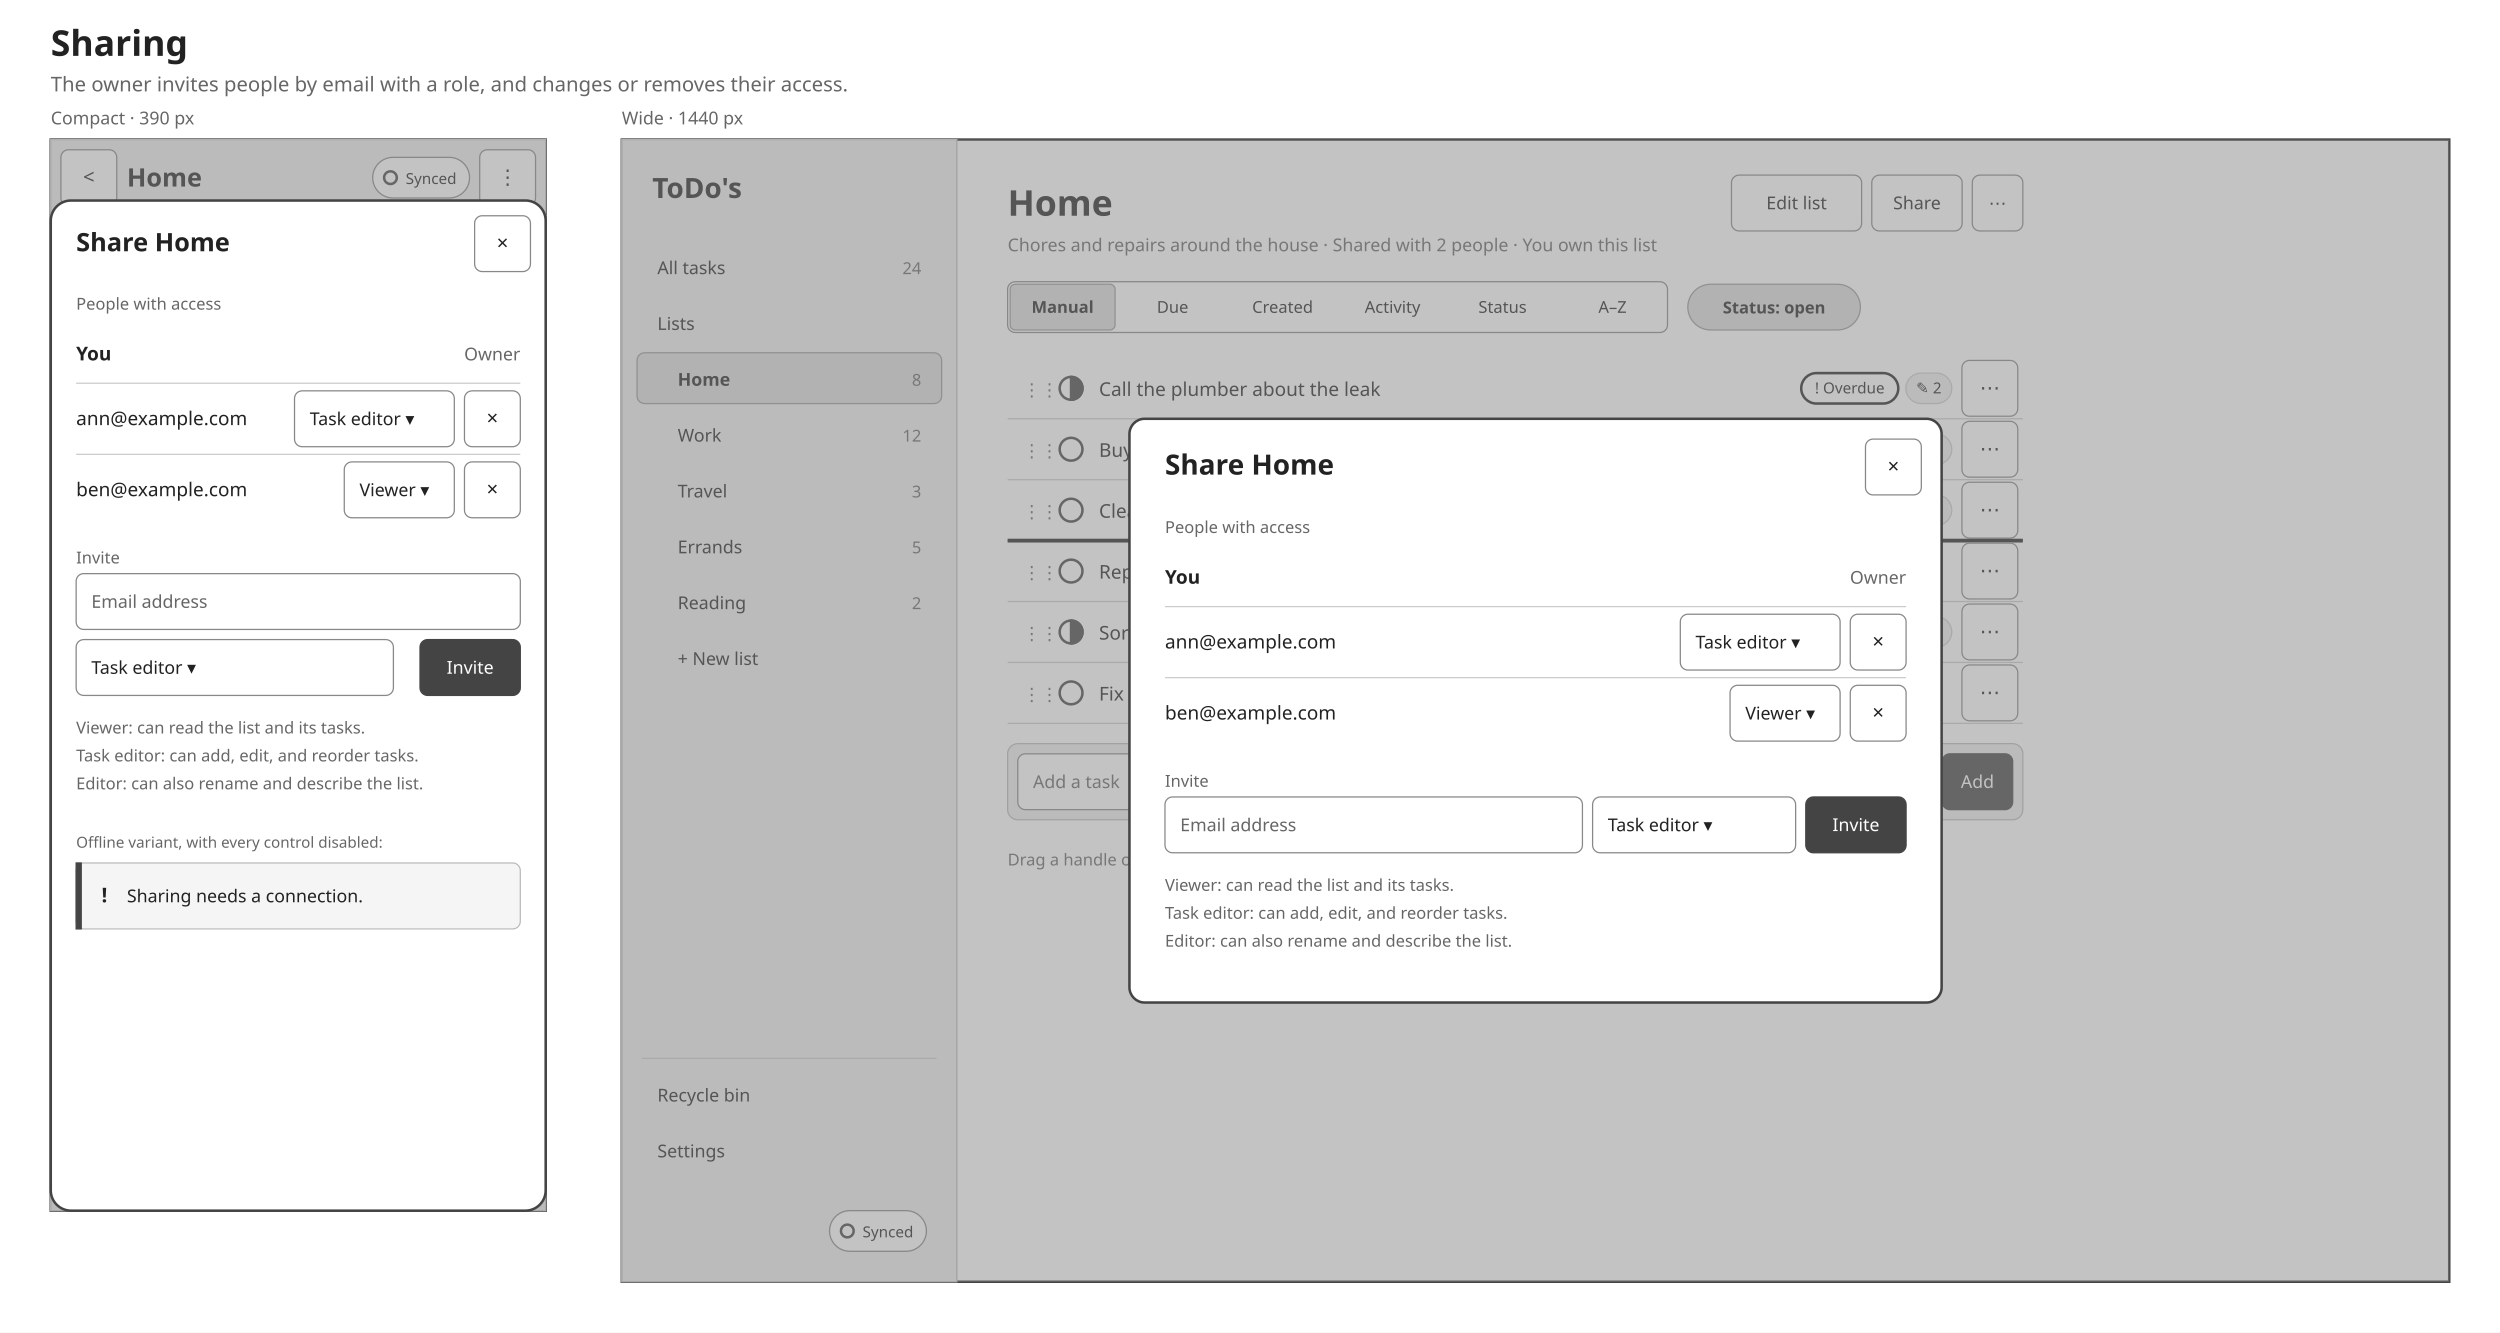
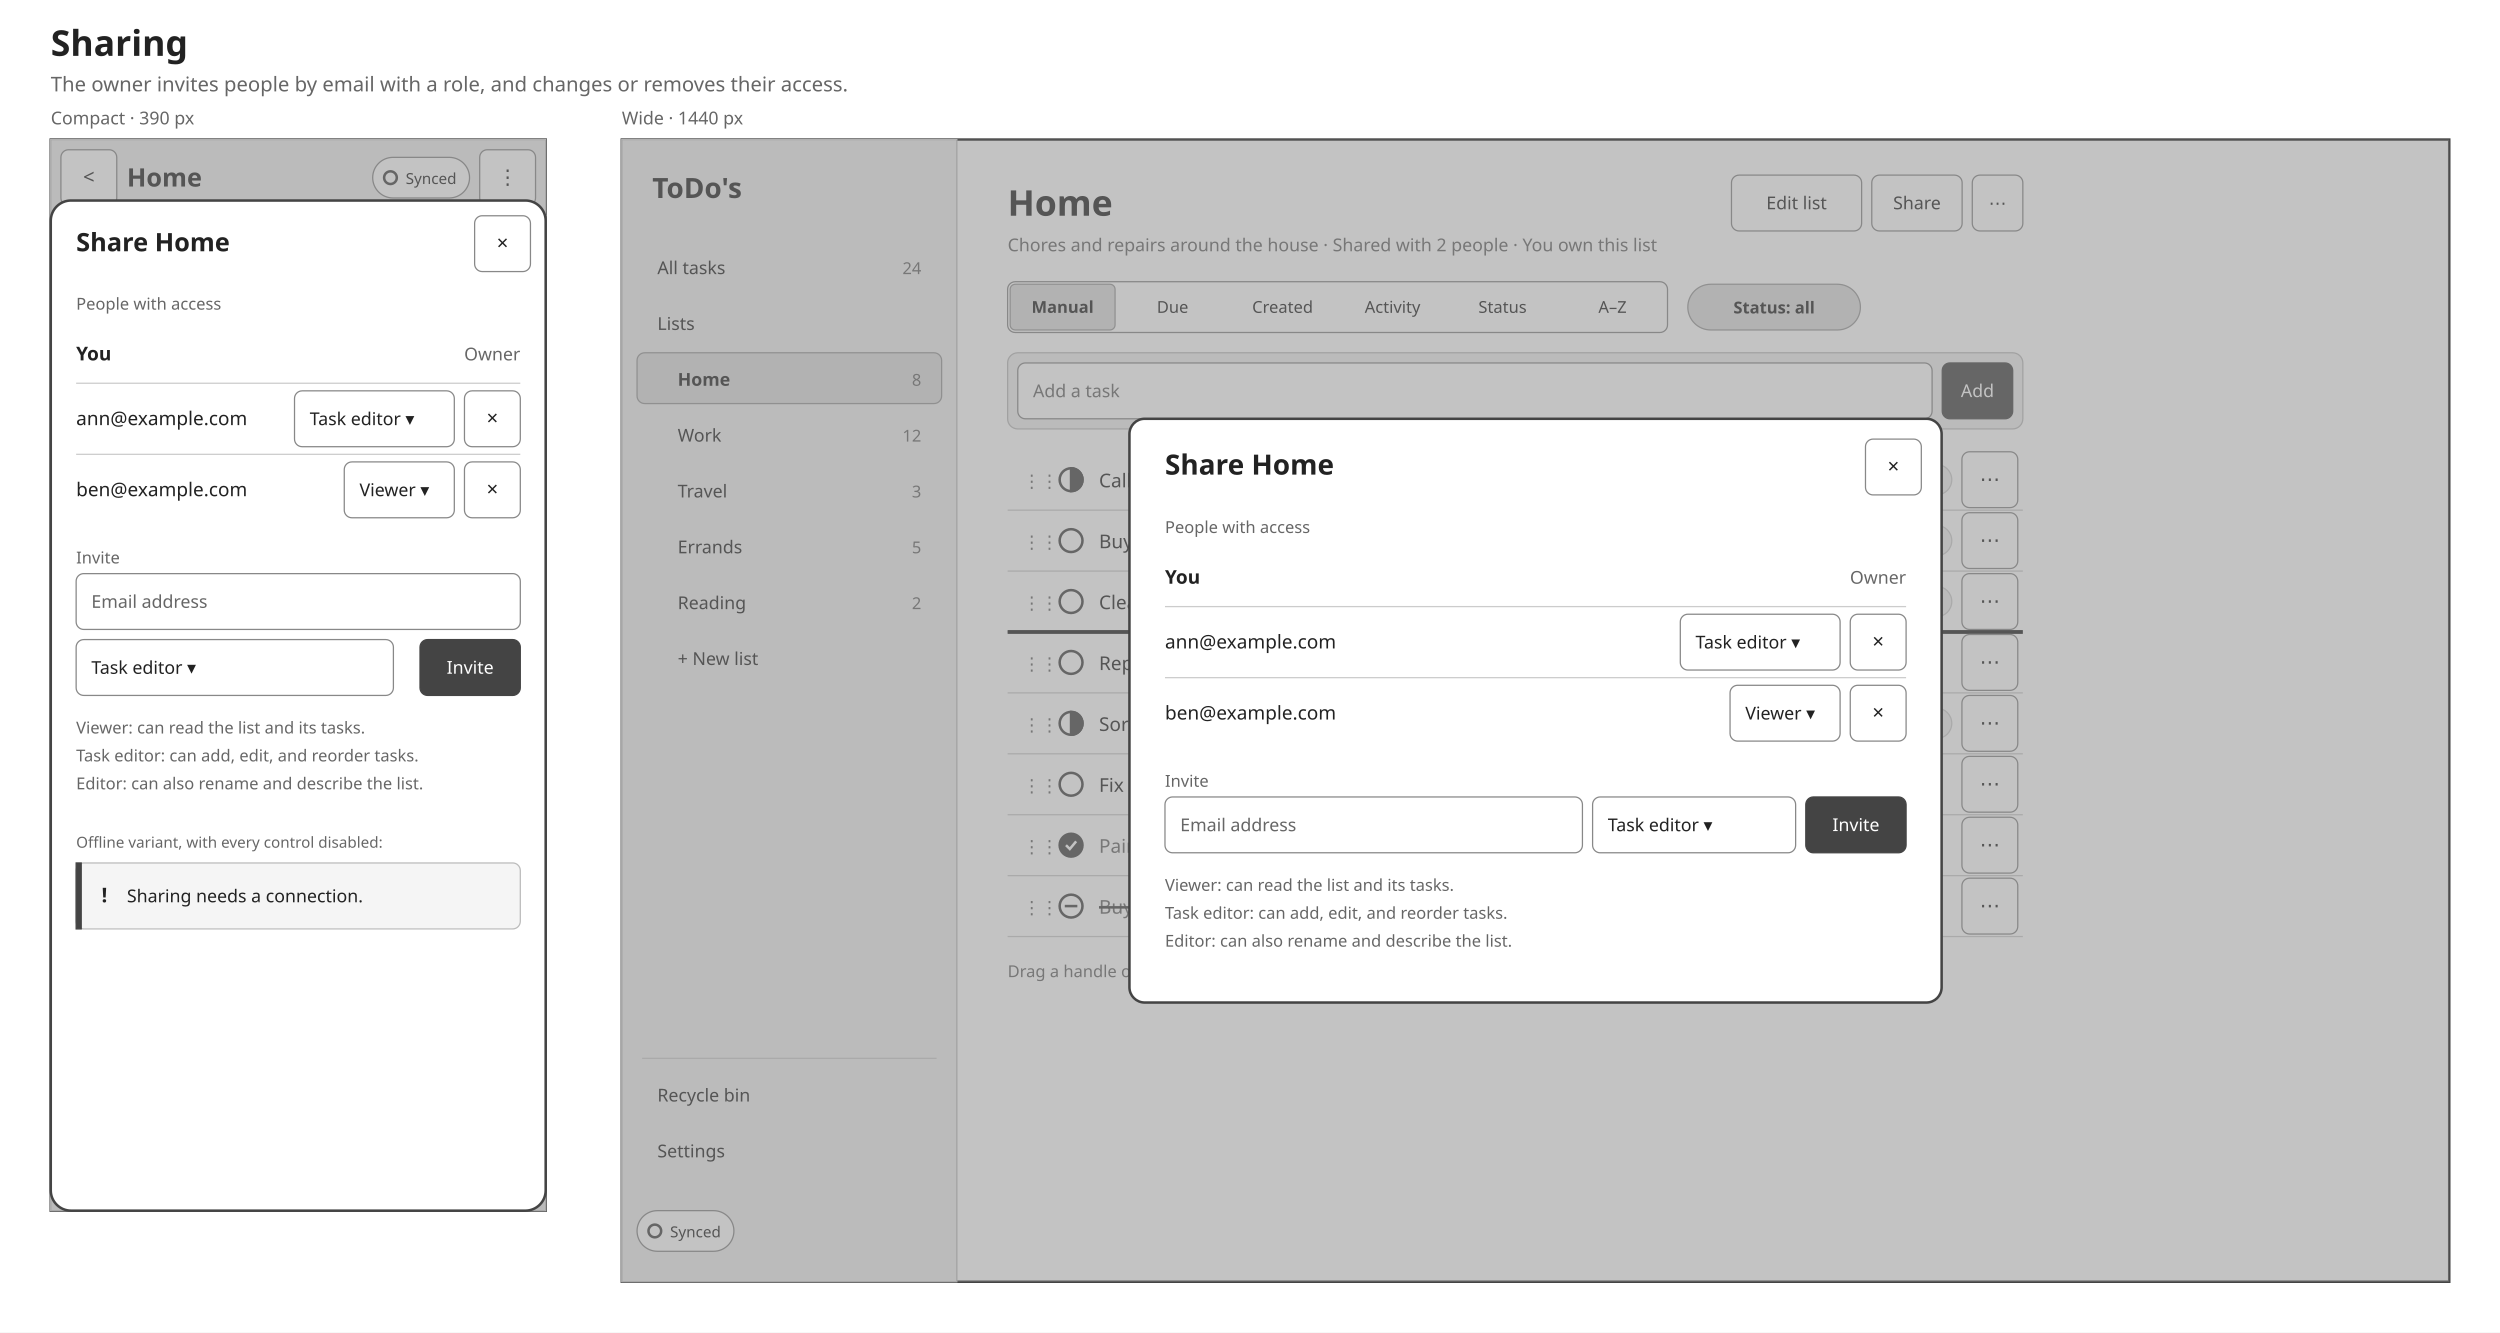
<svg xmlns="http://www.w3.org/2000/svg" width="1970" height="1050" viewBox="0 0 1970 1050">
  <style>
text { font-family: sans-serif; fill: #222222; }
.muted { fill: #666666; }
.on-primary { fill: #ffffff; }
.bold { font-weight: bold; }
rect.frame { fill: #ffffff; stroke: #444444; stroke-width: 2; }
.bar { fill: #eeeeee; stroke: #bbbbbb; }
.box { fill: #f5f5f5; stroke: #bbbbbb; }
.control { fill: #ffffff; stroke: #888888; }
.disabled { fill: #f5f5f5; stroke: #cccccc; }
.primary { fill: #444444; stroke: #444444; }
.selected { fill: #dddddd; stroke: #999999; }
.chip { fill: #eeeeee; stroke: #cccccc; }
.signal { fill: #ffffff; stroke: #222222; stroke-width: 2; }
.scrim { fill: #888888; fill-opacity: 0.5; }
.rule { stroke: #cccccc; }
.drop { stroke: #222222; stroke-width: 3; }
.icon { fill: #ffffff; stroke: #444444; stroke-width: 2; }
.icon-fill { fill: #444444; stroke: #444444; stroke-width: 2; }
.icon-mark { fill: none; stroke: #ffffff; stroke-width: 2; }
.icon-line { stroke: #444444; stroke-width: 2; }
  </style>
  <rect x="0" y="0" width="1970" height="1050" fill="#ffffff" />
  <text x="40" y="44" font-size="28" class="bold">Sharing</text>
  <text x="40" y="72" font-size="16" class="muted">The owner invites people by email with a role, and changes or removes their access.</text>
  <text x="40" y="98" font-size="14" class="muted">Compact · 390 px</text>
  <text x="490" y="98" font-size="14" class="muted">Wide · 1440 px</text>
  <g class="frame" data-width="390" data-height="844" transform="translate(40 110)">
    <rect x="0" y="0" width="390" height="844" rx="0" class="frame" />
    <rect x="0" y="0" width="390" height="60" rx="0" class="bar" />
    <rect x="8" y="8" width="44" height="44" rx="6" class="control" />
    <text x="30" y="35" font-size="16" text-anchor="middle">&lt;</text>
    <rect x="338" y="8" width="44" height="44" rx="6" class="control" />
    <text x="360" y="35" font-size="16" text-anchor="middle">⋮</text>
    <rect x="253.68" y="14" width="76.32" height="32" rx="16" class="control" />
    <circle cx="267.68" cy="30" r="5" class="icon" />
    <text x="279.68" y="35" font-size="12">Synced</text>
    <text x="60" y="37" font-size="20" class="bold">Home</text>
    <rect x="0" y="60" width="390" height="60" rx="0" class="box" />
    <rect x="310.64" y="68" width="63.36" height="44" rx="6" class="control" />
    <text x="342.32" y="94.9" font-size="14" text-anchor="middle">Sort</text>
    <rect x="200.08" y="68" width="102.56" height="44" rx="6" class="control" />
    <text x="251.36" y="94.9" font-size="14" text-anchor="middle">Filters 1</text>
    <rect x="16" y="68" width="176.08" height="44" rx="6" class="control" />
    <text x="28" y="95" font-size="14" class="muted">Search</text>
    <line x1="0" y1="168" x2="390" y2="168" class="rule" />
    <circle cx="22" cy="144" r="9" class="icon" />
    <path d="M22 135.0 A9 9 0 0 1 22 153.0 Z" class="icon-fill" />
    <rect x="309.52" y="132" width="76.48" height="24" rx="12" class="signal" />
    <text x="347.76" y="148" font-size="12" text-anchor="middle">! Overdue</text>
    <text x="44" y="150" font-size="15">Call the plumber about the le…</text>
    <line x1="0" y1="216" x2="390" y2="216" class="rule" />
    <circle cx="22" cy="192" r="9" class="icon" />
    <rect x="296.08" y="180" width="89.92" height="24" rx="12" class="chip" />
    <text x="341.04" y="196" font-size="12" text-anchor="middle">Today 18:00</text>
    <text x="44" y="198" font-size="15">Buy paint for the hallway</text>
    <line x1="0" y1="264" x2="390" y2="264" class="rule" />
    <circle cx="22" cy="240" r="9" class="icon" />
    <rect x="349.84" y="228" width="36.16" height="24" rx="12" class="chip" />
    <text x="367.92" y="244" font-size="12" text-anchor="middle">Sat</text>
    <text x="44" y="246" font-size="15">Clean the gutters</text>
    <line x1="0" y1="312" x2="390" y2="312" class="rule" />
    <circle cx="22" cy="288" r="9" class="icon" />
    <text x="44" y="294" font-size="15">Replace the smoke detector batteries</text>
    <line x1="0" y1="360" x2="390" y2="360" class="rule" />
    <circle cx="22" cy="336" r="9" class="icon" />
    <path d="M22 327.0 A9 9 0 0 1 22 345.0 Z" class="icon-fill" />
    <text x="44" y="342" font-size="15">Sort the winter clothes</text>
    <line x1="0" y1="408" x2="390" y2="408" class="rule" />
    <circle cx="22" cy="384" r="9" class="icon" />
    <text x="44" y="390" font-size="15">Fix the squeaky door</text>
+     <line x1="0" y1="456" x2="390" y2="456" class="rule" />
+     <circle cx="22" cy="432" r="9" class="icon-fill" />
+     <path d="M18 432.0 l3 3 l5 -6" class="icon-mark" />
+     <text x="44" y="438" font-size="15" class="muted">Paint the garden fence</text>
+     <line x1="0" y1="504" x2="390" y2="504" class="rule" />
+     <circle cx="22" cy="480" r="9" class="icon" />
+     <line x1="17.05" y1="480" x2="26.95" y2="480" class="icon-line" />
+     <text x="44" y="486" font-size="15" class="muted">Buy a new lawn mower</text>
+     <line x1="44" y1="481" x2="195.2" y2="481" class="icon-line" />
    <rect x="0" y="720" width="390" height="60" rx="0" class="bar" />
    <rect x="326.48" y="728" width="55.52" height="44" rx="6" class="primary" />
    <text x="354.24" y="754.9" font-size="14" class="on-primary" text-anchor="middle">Add</text>
    <rect x="8" y="728" width="310.48" height="44" rx="6" class="control" />
    <text x="20" y="755" font-size="14" class="muted">Add a task</text>
    <rect x="0" y="780" width="390" height="64" rx="0" class="bar" />
    <rect x="39.75" y="794" width="18" height="18" rx="3" class="icon" />
    <text x="48.75" y="828" font-size="12" text-anchor="middle">Tasks</text>
    <rect x="106.25" y="788" width="80" height="48" rx="24" class="selected" />
    <rect x="137.25" y="794" width="18" height="18" rx="3" class="icon" />
    <text x="146.25" y="828" font-size="12" class="bold" text-anchor="middle">Lists</text>
    <rect x="234.75" y="794" width="18" height="18" rx="3" class="icon" />
    <text x="243.75" y="828" font-size="12" text-anchor="middle">Bin</text>
    <rect x="332.25" y="794" width="18" height="18" rx="3" class="icon" />
    <text x="341.25" y="828" font-size="12" text-anchor="middle">Settings</text>
    <rect x="0" y="0" width="390" height="844" rx="0" class="scrim" />
    <rect x="0" y="48" width="390" height="796" rx="16" class="frame" />
    <text x="20" y="88" font-size="20" class="bold">Share Home</text>
    <rect x="334" y="60" width="44" height="44" rx="6" class="control" />
    <text x="356" y="87" font-size="16" text-anchor="middle">×</text>
    <text x="20" y="134" font-size="13" class="muted">People with access</text>
    <text x="20" y="174" font-size="15" class="bold">You</text>
    <text x="370" y="174" font-size="14" class="muted" text-anchor="end">Owner</text>
    <line x1="20" y1="192" x2="370" y2="192" class="rule" />
    <rect x="326" y="198" width="44" height="44" rx="6" class="control" />
    <text x="348" y="225" font-size="16" text-anchor="middle">×</text>
    <rect x="192.08" y="198" width="125.92" height="44" rx="6" class="control" />
    <text x="204.08" y="225" font-size="14">Task editor ▾</text>
    <text x="20" y="225" font-size="15">ann@example.com</text>
    <line x1="20" y1="248" x2="370" y2="248" class="rule" />
    <rect x="326" y="254" width="44" height="44" rx="6" class="control" />
    <text x="348" y="281" font-size="16" text-anchor="middle">×</text>
    <rect x="231.28" y="254" width="86.72" height="44" rx="6" class="control" />
    <text x="243.28" y="281" font-size="14">Viewer ▾</text>
    <text x="20" y="281" font-size="15">ben@example.com</text>
    <text x="20" y="334" font-size="13" class="muted">Invite</text>
    <rect x="20" y="342" width="350" height="44" rx="6" class="control" />
    <text x="32" y="369" font-size="14" class="muted">Email address</text>
    <rect x="20" y="394" width="250" height="44" rx="6" class="control" />
    <text x="32" y="421" font-size="14">Task editor ▾</text>
    <rect x="290.96" y="394" width="79.04" height="44" rx="6" class="primary" />
    <text x="330.48" y="420.9" font-size="14" class="on-primary" text-anchor="middle">Invite</text>
    <text x="20" y="468" font-size="13" class="muted">Viewer: can read the list and its tasks.</text>
    <text x="20" y="490" font-size="13" class="muted">Task editor: can add, edit, and reorder tasks.</text>
    <text x="20" y="512" font-size="13" class="muted">Editor: can also rename and describe the list.</text>
    <text x="20" y="558" font-size="12" class="muted">Offline variant, with every control disabled:</text>
    <rect x="20" y="570" width="350" height="52" rx="6" class="box" />
    <rect x="20" y="570" width="4" height="52" rx="0" class="primary" />
    <text x="40" y="601" font-size="16" class="bold">!</text>
    <text x="60" y="601" font-size="14">Sharing needs a connection.</text>
  </g>
  <g class="frame" data-width="1440" data-height="900" transform="translate(490 110)">
    <rect x="0" y="0" width="1440" height="900" rx="0" class="frame" />
    <rect x="0" y="0" width="264" height="900" rx="0" class="bar" />
    <text x="24" y="46" font-size="22" class="bold">ToDo's</text>
    <text x="28" y="106" font-size="14">All tasks</text>
    <text x="236" y="106" font-size="13" class="muted" text-anchor="end">24</text>
    <text x="28" y="150" font-size="14">Lists</text>
    <rect x="12" y="168" width="240" height="40" rx="6" class="selected" />
    <text x="44" y="194" font-size="14" class="bold">Home</text>
    <text x="236" y="194" font-size="13" class="muted" text-anchor="end">8</text>
    <text x="44" y="238" font-size="14">Work</text>
    <text x="236" y="238" font-size="13" class="muted" text-anchor="end">12</text>
    <text x="44" y="282" font-size="14">Travel</text>
    <text x="236" y="282" font-size="13" class="muted" text-anchor="end">3</text>
    <text x="44" y="326" font-size="14">Errands</text>
    <text x="236" y="326" font-size="13" class="muted" text-anchor="end">5</text>
    <text x="44" y="370" font-size="14">Reading</text>
    <text x="236" y="370" font-size="13" class="muted" text-anchor="end">2</text>
    <text x="44" y="414" font-size="14">+ New list</text>
    <line x1="16" y1="724" x2="248" y2="724" class="rule" />
    <text x="28" y="758" font-size="14">Recycle bin</text>
    <text x="28" y="802" font-size="14">Settings</text>
-     <rect x="163.68" y="844" width="76.32" height="32" rx="16" class="control" />
-     <circle cx="177.68" cy="860" r="5" class="icon" />
-     <text x="189.68" y="865" font-size="12">Synced</text>
+     <rect x="12" y="844" width="76.32" height="32" rx="16" class="control" />
+     <circle cx="26" cy="860" r="5" class="icon" />
+     <text x="38" y="865" font-size="12">Synced</text>
    <rect x="1064.16" y="28" width="39.84" height="44" rx="6" class="control" />
    <text x="1084.08" y="54.9" font-size="14" text-anchor="middle">⋯</text>
    <rect x="984.96" y="28" width="71.2" height="44" rx="6" class="control" />
    <text x="1020.56" y="54.9" font-size="14" text-anchor="middle">Share</text>
    <rect x="874.4" y="28" width="102.56" height="44" rx="6" class="control" />
    <text x="925.68" y="54.9" font-size="14" text-anchor="middle">Edit list</text>
    <text x="304" y="60" font-size="28" class="bold">Home</text>
    <text x="304" y="88" font-size="14" class="muted">Chores and repairs around the house · Shared with 2 people · You own this list</text>
    <rect x="304" y="112" width="520" height="40" rx="6" class="control" />
    <rect x="306" y="114" width="82.667" height="36" rx="4" class="selected" />
    <text x="347.333" y="136.55" font-size="13" class="bold" text-anchor="middle">Manual</text>
    <text x="434" y="136.55" font-size="13" text-anchor="middle">Due</text>
    <text x="520.667" y="136.55" font-size="13" text-anchor="middle">Created</text>
    <text x="607.333" y="136.55" font-size="13" text-anchor="middle">Activity</text>
    <text x="694" y="136.55" font-size="13" text-anchor="middle">Status</text>
    <text x="780.667" y="136.55" font-size="13" text-anchor="middle">A–Z</text>
    <rect x="840" y="114" width="136" height="36" rx="18" class="selected" />
-     <text x="908" y="137" font-size="13" class="bold" text-anchor="middle">Status: open</text>
-     <line x1="304" y1="220" x2="1104" y2="220" class="rule" />
-     <text x="316" y="202" font-size="14" class="muted">⋮⋮</text>
-     <circle cx="354" cy="196" r="9" class="icon" />
-     <path d="M354 187.0 A9 9 0 0 1 354 205.0 Z" class="icon-fill" />
-     <rect x="1056" y="174" width="44" height="44" rx="6" class="control" />
-     <text x="1078" y="201" font-size="16" text-anchor="middle">⋯</text>
-     <rect x="1011.84" y="184" width="36.16" height="24" rx="12" class="chip" />
-     <text x="1029.92" y="200" font-size="12" text-anchor="middle">✎ 2</text>
-     <rect x="929.36" y="184" width="76.48" height="24" rx="12" class="signal" />
-     <text x="967.6" y="200" font-size="12" text-anchor="middle">! Overdue</text>
-     <text x="376" y="202" font-size="15">Call the plumber about the leak</text>
-     <line x1="304" y1="268" x2="1104" y2="268" class="rule" />
-     <text x="316" y="250" font-size="14" class="muted">⋮⋮</text>
-     <circle cx="354" cy="244" r="9" class="icon" />
-     <rect x="1056" y="222" width="44" height="44" rx="6" class="control" />
-     <text x="1078" y="249" font-size="16" text-anchor="middle">⋯</text>
-     <rect x="984.96" y="232" width="63.04" height="24" rx="12" class="chip" />
-     <text x="1016.48" y="248" font-size="12" text-anchor="middle">Errands</text>
-     <rect x="889.04" y="232" width="89.92" height="24" rx="12" class="chip" />
-     <text x="934" y="248" font-size="12" text-anchor="middle">Today 18:00</text>
-     <text x="376" y="250" font-size="15">Buy paint for the hallway</text>
-     <line x1="304" y1="316" x2="1104" y2="316" class="rule" />
-     <text x="316" y="298" font-size="14" class="muted">⋮⋮</text>
-     <circle cx="354" cy="292" r="9" class="icon" />
-     <rect x="1056" y="270" width="44" height="44" rx="6" class="control" />
-     <text x="1078" y="297" font-size="16" text-anchor="middle">⋯</text>
-     <rect x="1011.84" y="280" width="36.16" height="24" rx="12" class="chip" />
-     <text x="1029.92" y="296" font-size="12" text-anchor="middle">Sat</text>
-     <text x="376" y="298" font-size="15">Clean the gutters</text>
-     <line x1="304" y1="316" x2="1104" y2="316" class="drop" />
-     <line x1="304" y1="364" x2="1104" y2="364" class="rule" />
-     <text x="316" y="346" font-size="14" class="muted">⋮⋮</text>
-     <circle cx="354" cy="340" r="9" class="icon" />
-     <rect x="1056" y="318" width="44" height="44" rx="6" class="control" />
-     <text x="1078" y="345" font-size="16" text-anchor="middle">⋯</text>
-     <text x="376" y="346" font-size="15">Replace the smoke detector batteries</text>
-     <line x1="304" y1="412" x2="1104" y2="412" class="rule" />
-     <text x="316" y="394" font-size="14" class="muted">⋮⋮</text>
-     <circle cx="354" cy="388" r="9" class="icon" />
-     <path d="M354 379.0 A9 9 0 0 1 354 397.0 Z" class="icon-fill" />
-     <rect x="1056" y="366" width="44" height="44" rx="6" class="control" />
-     <text x="1078" y="393" font-size="16" text-anchor="middle">⋯</text>
-     <rect x="1011.84" y="376" width="36.16" height="24" rx="12" class="chip" />
-     <text x="1029.92" y="392" font-size="12" text-anchor="middle">✎ 1</text>
-     <text x="376" y="394" font-size="15">Sort the winter clothes</text>
-     <line x1="304" y1="460" x2="1104" y2="460" class="rule" />
-     <text x="316" y="442" font-size="14" class="muted">⋮⋮</text>
-     <circle cx="354" cy="436" r="9" class="icon" />
-     <rect x="1056" y="414" width="44" height="44" rx="6" class="control" />
-     <text x="1078" y="441" font-size="16" text-anchor="middle">⋯</text>
-     <text x="376" y="442" font-size="15">Fix the squeaky door</text>
-     <rect x="304" y="476" width="800" height="60" rx="8" class="bar" />
-     <rect x="1040.48" y="484" width="55.52" height="44" rx="6" class="primary" />
-     <text x="1068.24" y="510.9" font-size="14" class="on-primary" text-anchor="middle">Add</text>
-     <rect x="312" y="484" width="720.48" height="44" rx="6" class="control" />
-     <text x="324" y="511" font-size="14" class="muted">Add a task</text>
-     <text x="304" y="572" font-size="13" class="muted">Drag a handle or use Move up and Move down in the row menu; the black line marks the drop spot.</text>
+     <text x="908" y="137" font-size="13" class="bold" text-anchor="middle">Status: all</text>
+     <rect x="304" y="168" width="800" height="60" rx="8" class="bar" />
+     <rect x="1040.48" y="176" width="55.52" height="44" rx="6" class="primary" />
+     <text x="1068.24" y="202.9" font-size="14" class="on-primary" text-anchor="middle">Add</text>
+     <rect x="312" y="176" width="720.48" height="44" rx="6" class="control" />
+     <text x="324" y="203" font-size="14" class="muted">Add a task</text>
+     <line x1="304" y1="292" x2="1104" y2="292" class="rule" />
+     <text x="316" y="274" font-size="14" class="muted">⋮⋮</text>
+     <circle cx="354" cy="268" r="9" class="icon" />
+     <path d="M354 259.0 A9 9 0 0 1 354 277.0 Z" class="icon-fill" />
+     <rect x="1056" y="246" width="44" height="44" rx="6" class="control" />
+     <text x="1078" y="273" font-size="16" text-anchor="middle">⋯</text>
+     <rect x="1011.84" y="256" width="36.16" height="24" rx="12" class="chip" />
+     <text x="1029.92" y="272" font-size="12" text-anchor="middle">✎ 2</text>
+     <rect x="929.36" y="256" width="76.48" height="24" rx="12" class="signal" />
+     <text x="967.6" y="272" font-size="12" text-anchor="middle">! Overdue</text>
+     <text x="376" y="274" font-size="15">Call the plumber about the leak</text>
+     <line x1="304" y1="340" x2="1104" y2="340" class="rule" />
+     <text x="316" y="322" font-size="14" class="muted">⋮⋮</text>
+     <circle cx="354" cy="316" r="9" class="icon" />
+     <rect x="1056" y="294" width="44" height="44" rx="6" class="control" />
+     <text x="1078" y="321" font-size="16" text-anchor="middle">⋯</text>
+     <rect x="984.96" y="304" width="63.04" height="24" rx="12" class="chip" />
+     <text x="1016.48" y="320" font-size="12" text-anchor="middle">Errands</text>
+     <rect x="889.04" y="304" width="89.92" height="24" rx="12" class="chip" />
+     <text x="934" y="320" font-size="12" text-anchor="middle">Today 18:00</text>
+     <text x="376" y="322" font-size="15">Buy paint for the hallway</text>
+     <line x1="304" y1="388" x2="1104" y2="388" class="rule" />
+     <text x="316" y="370" font-size="14" class="muted">⋮⋮</text>
+     <circle cx="354" cy="364" r="9" class="icon" />
+     <rect x="1056" y="342" width="44" height="44" rx="6" class="control" />
+     <text x="1078" y="369" font-size="16" text-anchor="middle">⋯</text>
+     <rect x="1011.84" y="352" width="36.16" height="24" rx="12" class="chip" />
+     <text x="1029.92" y="368" font-size="12" text-anchor="middle">Sat</text>
+     <text x="376" y="370" font-size="15">Clean the gutters</text>
+     <line x1="304" y1="388" x2="1104" y2="388" class="drop" />
+     <line x1="304" y1="436" x2="1104" y2="436" class="rule" />
+     <text x="316" y="418" font-size="14" class="muted">⋮⋮</text>
+     <circle cx="354" cy="412" r="9" class="icon" />
+     <rect x="1056" y="390" width="44" height="44" rx="6" class="control" />
+     <text x="1078" y="417" font-size="16" text-anchor="middle">⋯</text>
+     <text x="376" y="418" font-size="15">Replace the smoke detector batteries</text>
+     <line x1="304" y1="484" x2="1104" y2="484" class="rule" />
+     <text x="316" y="466" font-size="14" class="muted">⋮⋮</text>
+     <circle cx="354" cy="460" r="9" class="icon" />
+     <path d="M354 451.0 A9 9 0 0 1 354 469.0 Z" class="icon-fill" />
+     <rect x="1056" y="438" width="44" height="44" rx="6" class="control" />
+     <text x="1078" y="465" font-size="16" text-anchor="middle">⋯</text>
+     <rect x="1011.84" y="448" width="36.16" height="24" rx="12" class="chip" />
+     <text x="1029.92" y="464" font-size="12" text-anchor="middle">✎ 1</text>
+     <text x="376" y="466" font-size="15">Sort the winter clothes</text>
+     <line x1="304" y1="532" x2="1104" y2="532" class="rule" />
+     <text x="316" y="514" font-size="14" class="muted">⋮⋮</text>
+     <circle cx="354" cy="508" r="9" class="icon" />
+     <rect x="1056" y="486" width="44" height="44" rx="6" class="control" />
+     <text x="1078" y="513" font-size="16" text-anchor="middle">⋯</text>
+     <text x="376" y="514" font-size="15">Fix the squeaky door</text>
+     <line x1="304" y1="580" x2="1104" y2="580" class="rule" />
+     <text x="316" y="562" font-size="14" class="muted">⋮⋮</text>
+     <circle cx="354" cy="556" r="9" class="icon-fill" />
+     <path d="M350 556.0 l3 3 l5 -6" class="icon-mark" />
+     <rect x="1056" y="534" width="44" height="44" rx="6" class="control" />
+     <text x="1078" y="561" font-size="16" text-anchor="middle">⋯</text>
+     <text x="376" y="562" font-size="15" class="muted">Paint the garden fence</text>
+     <line x1="304" y1="628" x2="1104" y2="628" class="rule" />
+     <text x="316" y="610" font-size="14" class="muted">⋮⋮</text>
+     <circle cx="354" cy="604" r="9" class="icon" />
+     <line x1="349.05" y1="604" x2="358.95" y2="604" class="icon-line" />
+     <rect x="1056" y="582" width="44" height="44" rx="6" class="control" />
+     <text x="1078" y="609" font-size="16" text-anchor="middle">⋯</text>
+     <text x="376" y="610" font-size="15" class="muted">Buy a new lawn mower</text>
+     <line x1="376" y1="605" x2="527.2" y2="605" class="icon-line" />
+     <text x="304" y="660" font-size="13" class="muted">Drag a handle or use Move up and Move down in the row menu; the black line marks the drop spot.</text>
    <rect x="0" y="0" width="1440" height="900" rx="0" class="scrim" />
    <rect x="400" y="220" width="640" height="460" rx="12" class="frame" />
    <text x="428" y="264" font-size="22" class="bold">Share Home</text>
    <rect x="980" y="236" width="44" height="44" rx="6" class="control" />
    <text x="1002" y="263" font-size="16" text-anchor="middle">×</text>
    <text x="428" y="310" font-size="13" class="muted">People with access</text>
    <text x="428" y="350" font-size="15" class="bold">You</text>
    <text x="1012" y="350" font-size="14" class="muted" text-anchor="end">Owner</text>
    <line x1="428" y1="368" x2="1012" y2="368" class="rule" />
    <rect x="968" y="374" width="44" height="44" rx="6" class="control" />
    <text x="990" y="401" font-size="16" text-anchor="middle">×</text>
    <rect x="834.08" y="374" width="125.92" height="44" rx="6" class="control" />
    <text x="846.08" y="401" font-size="14">Task editor ▾</text>
    <text x="428" y="401" font-size="15">ann@example.com</text>
    <line x1="428" y1="424" x2="1012" y2="424" class="rule" />
    <rect x="968" y="430" width="44" height="44" rx="6" class="control" />
    <text x="990" y="457" font-size="16" text-anchor="middle">×</text>
    <rect x="873.28" y="430" width="86.72" height="44" rx="6" class="control" />
    <text x="885.28" y="457" font-size="14">Viewer ▾</text>
    <text x="428" y="457" font-size="15">ben@example.com</text>
    <text x="428" y="510" font-size="13" class="muted">Invite</text>
    <rect x="932.96" y="518" width="79.04" height="44" rx="6" class="primary" />
    <text x="972.48" y="544.9" font-size="14" class="on-primary" text-anchor="middle">Invite</text>
    <rect x="764.96" y="518" width="160" height="44" rx="6" class="control" />
    <text x="776.96" y="545" font-size="14">Task editor ▾</text>
    <rect x="428" y="518" width="328.96" height="44" rx="6" class="control" />
    <text x="440" y="545" font-size="14" class="muted">Email address</text>
    <text x="428" y="592" font-size="13" class="muted">Viewer: can read the list and its tasks.</text>
    <text x="428" y="614" font-size="13" class="muted">Task editor: can add, edit, and reorder tasks.</text>
    <text x="428" y="636" font-size="13" class="muted">Editor: can also rename and describe the list.</text>
  </g>
</svg>
